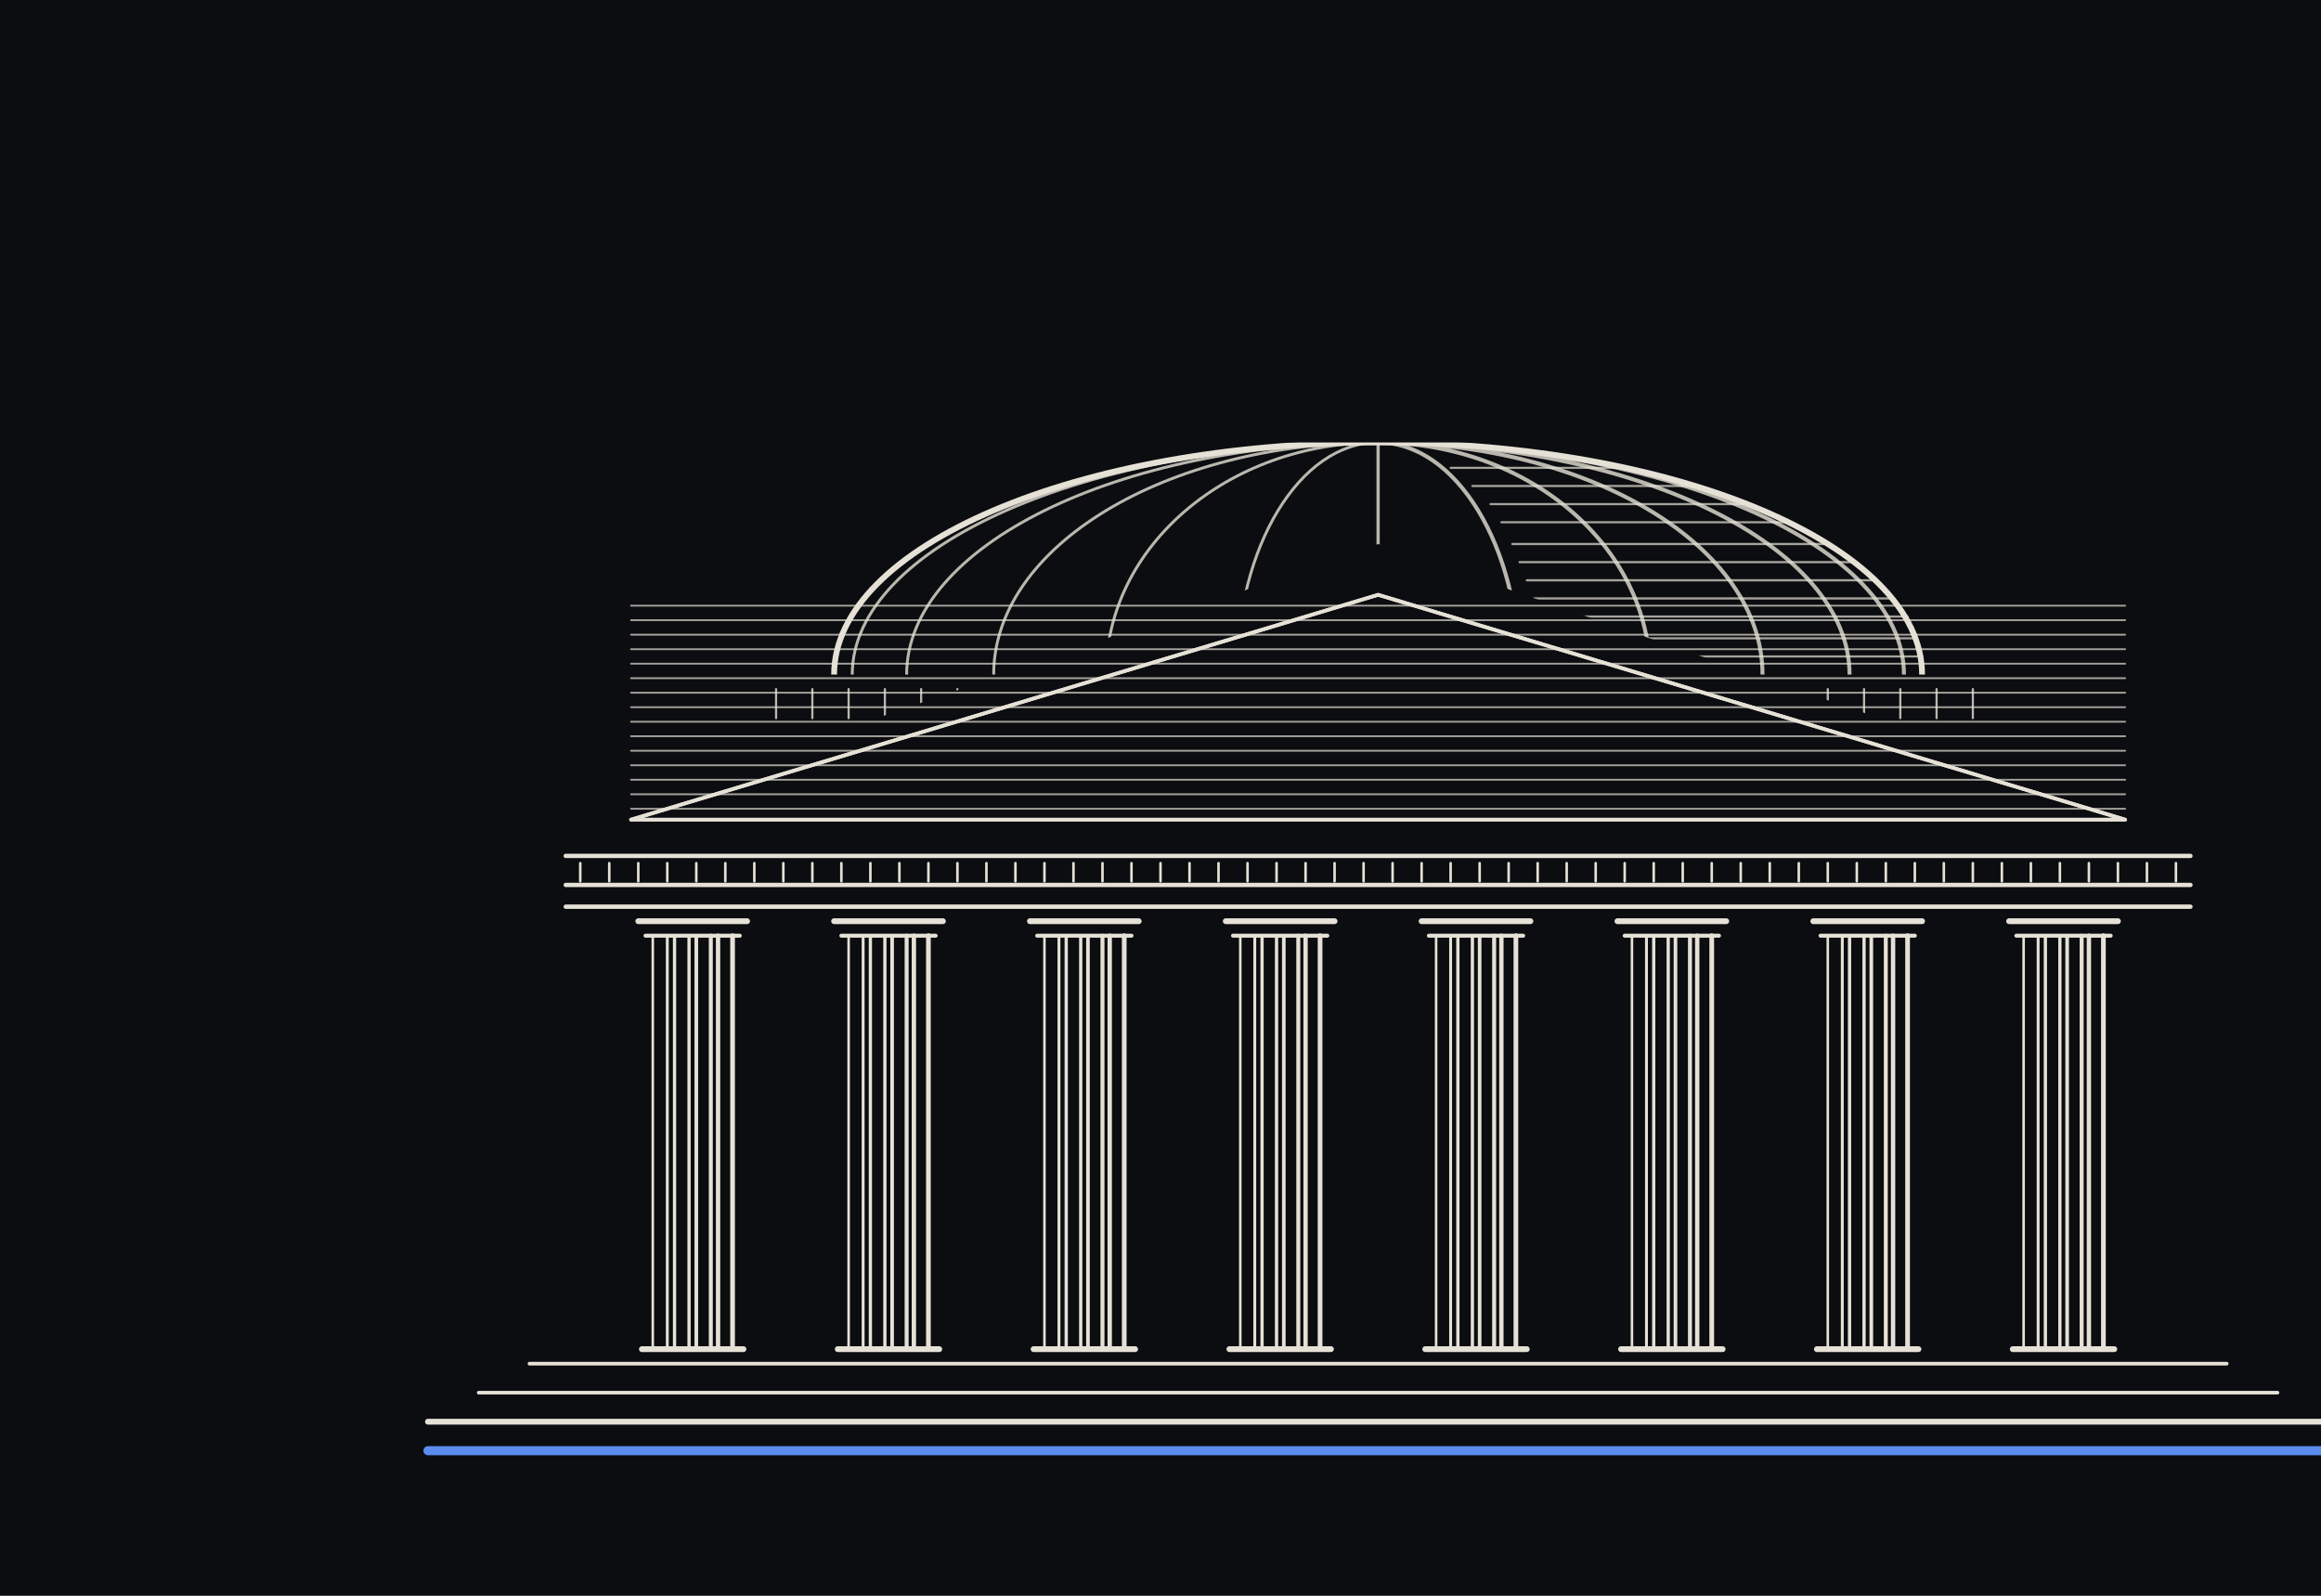
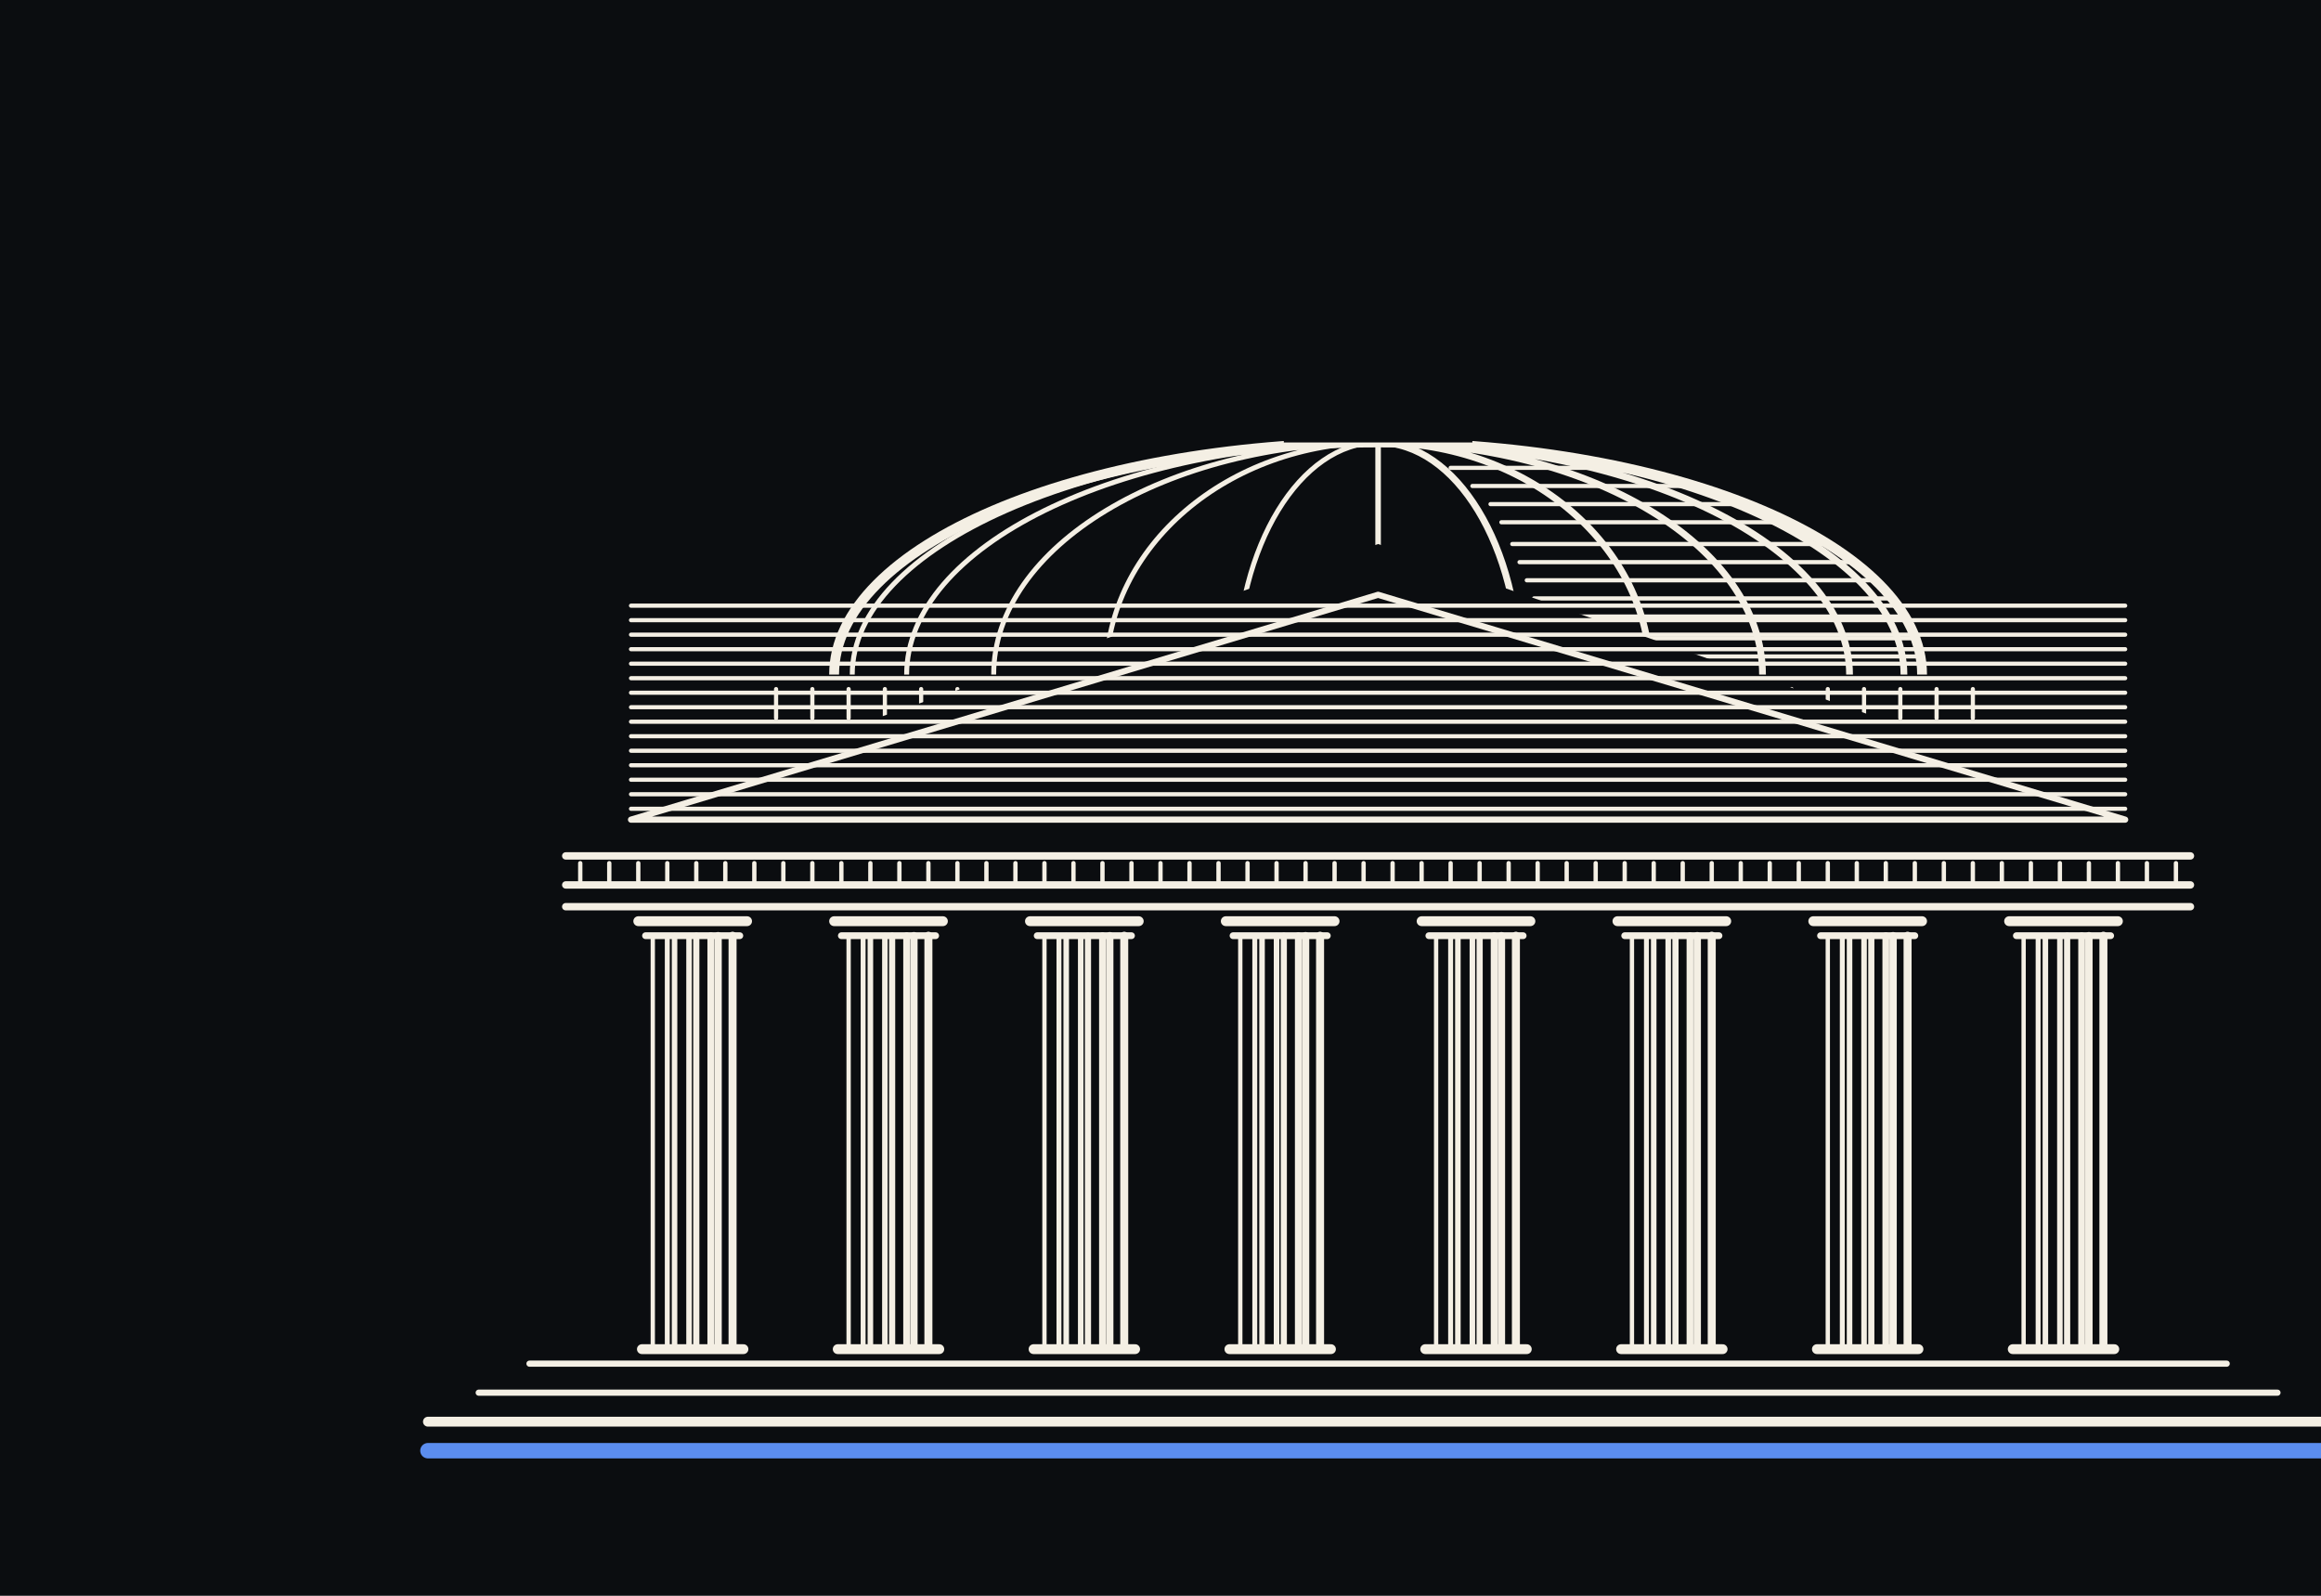
<svg xmlns="http://www.w3.org/2000/svg" width="640" height="440" viewBox="560 0 640 440">
  <rect x="560" y="0" width="640" height="440" fill="#0B0D10" />
  <style>.m3-acc{stroke:#5B8DEF} .m3-bg{fill:#0B0D10;stroke:none}</style>
-   <g fill="none" stroke="#E6E1D6" stroke-linecap="round" stroke-linejoin="round">
-     <path d="M790 186A150 64 0 0 1 1090 186" stroke-width="1.6" />
-     <path d="M795 186A145 64 0 0 1 940 122M810 186A130 64 0 0 1 940 122M834 186A106 64 0 0 1 940 122M865 186A75 64 0 0 1 940 122M901 186A39 64 0 0 1 940 122" stroke-width="0.8" stroke-opacity=".8" />
-     <path d="M940 186l0 -64" stroke-width="0.9" stroke-opacity="0.8" />
-     <path d="M979 186A39 64 0 0 0 940 122M1015 186A75 64 0 0 0 940 122M1046 186A106 64 0 0 0 940 122M1070 186A130 64 0 0 0 940 122M1085 186A145 64 0 0 0 940 122" stroke-width="1.1" stroke-opacity=".8" />
-     <path d="M985 181l105 0M984 176l104 0M984 170l102 0M983 165l99 0M981 160l96 0M979 155l92 0M977 150l86 0M974 144l80 0M971 139l71 0M966 134l61 0M960 129l47 0" stroke-width="0.6" stroke-opacity="0.7" />
-     <rect x="914" y="116" width="52" height="6" class="m3-bg" stroke-width="1.1" />
-     <rect x="770" y="186" width="340" height="16" class="m3-bg" stroke-width="1.1" />
-     <path d="M774 190l0 8M784 190l0 8M794 190l0 8M804 190l0 8M814 190l0 8M824 190l0 8M834 190l0 8M844 190l0 8M854 190l0 8M864 190l0 8M874 190l0 8M884 190l0 8M894 190l0 8M904 190l0 8M914 190l0 8M924 190l0 8M934 190l0 8M944 190l0 8M954 190l0 8M964 190l0 8M974 190l0 8M984 190l0 8M994 190l0 8M1004 190l0 8M1014 190l0 8M1024 190l0 8M1034 190l0 8M1044 190l0 8M1054 190l0 8M1064 190l0 8M1074 190l0 8M1084 190l0 8M1094 190l0 8M1104 190l0 8" stroke-width="0.6" stroke-opacity="0.8" />
-     <polygon points="704,232 940,150 1176,232" class="m3-bg" stroke-width="1.6" />
+   <g fill="none" stroke="#F4EFE4" stroke-linecap="round" stroke-linejoin="round">
+     <path d="M790 186A150 64 0 0 1 1090 186" stroke-width="2.72" />
+     <path d="M795 186A145 64 0 0 1 940 122M810 186A130 64 0 0 1 940 122M834 186A106 64 0 0 1 940 122M865 186A75 64 0 0 1 940 122M901 186A39 64 0 0 1 940 122" stroke-width="1.36" stroke-opacity="1.00" />
+     <path d="M940 186l0 -64" stroke-width="1.53" stroke-opacity="1.00" />
+     <path d="M979 186A39 64 0 0 0 940 122M1015 186A75 64 0 0 0 940 122M1046 186A106 64 0 0 0 940 122M1070 186A130 64 0 0 0 940 122M1085 186A145 64 0 0 0 940 122" stroke-width="1.87" stroke-opacity="1.00" />
+     <path d="M985 181l105 0M984 176l104 0M984 170l102 0M983 165l99 0M981 160l96 0M979 155l92 0M977 150l86 0M974 144l80 0M971 139l71 0M966 134l61 0M960 129l47 0" stroke-width="1.15" stroke-opacity="1.00" />
+     <rect x="914" y="116" width="52" height="6" class="m3-bg" stroke-width="1.87" />
+     <rect x="770" y="186" width="340" height="16" class="m3-bg" stroke-width="1.87" />
+     <path d="M774 190l0 8M784 190l0 8M794 190l0 8M804 190l0 8M814 190l0 8M824 190l0 8M834 190l0 8M844 190l0 8M854 190l0 8M864 190l0 8M874 190l0 8M884 190l0 8M894 190l0 8M904 190l0 8M914 190l0 8M924 190l0 8M934 190l0 8M944 190l0 8M954 190l0 8M964 190l0 8M974 190l0 8M984 190l0 8M994 190l0 8M1004 190l0 8M1014 190l0 8M1024 190l0 8M1034 190l0 8M1044 190l0 8M1054 190l0 8M1064 190l0 8M1074 190l0 8M1084 190l0 8M1094 190l0 8M1104 190l0 8" stroke-width="1.15" stroke-opacity="1.00" />
+     <polygon points="704,232 940,150 1176,232" class="m3-bg" stroke-width="2.72" />
    <clipPath id="tym" />
    <polygon points="734,226 940,164 1146,226" />
-     <polygon points="734,226 940,164 1146,226" stroke-width="1" />
+     <polygon points="734,226 940,164 1146,226" stroke-width="1.70" />
    <g clip-path="url(#tym)" />
-     <path d="M734 167l412 0M734 171l412 0M734 175l412 0M734 179l412 0M734 183l412 0M734 187l412 0M734 191l412 0M734 195l412 0M734 199l412 0M734 203l412 0M734 207l412 0M734 211l412 0M734 215l412 0M734 219l412 0M734 223l412 0" stroke-width="0.5" stroke-opacity="0.7" />
-     <path d="M716 236l448 0M716 244l448 0M716 250l448 0" stroke-width="1.2" />
-     <path d="M720 238l0 5M728 238l0 5M736 238l0 5M744 238l0 5M752 238l0 5M760 238l0 5M768 238l0 5M776 238l0 5M784 238l0 5M792 238l0 5M800 238l0 5M808 238l0 5M816 238l0 5M824 238l0 5M832 238l0 5M840 238l0 5M848 238l0 5M856 238l0 5M864 238l0 5M872 238l0 5M880 238l0 5M888 238l0 5M896 238l0 5M904 238l0 5M912 238l0 5M920 238l0 5M928 238l0 5M936 238l0 5M944 238l0 5M952 238l0 5M960 238l0 5M968 238l0 5M976 238l0 5M984 238l0 5M992 238l0 5M1000 238l0 5M1008 238l0 5M1016 238l0 5M1024 238l0 5M1032 238l0 5M1040 238l0 5M1048 238l0 5M1056 238l0 5M1064 238l0 5M1072 238l0 5M1080 238l0 5M1088 238l0 5M1096 238l0 5M1104 238l0 5M1112 238l0 5M1120 238l0 5M1128 238l0 5M1136 238l0 5M1144 238l0 5M1152 238l0 5M1160 238l0 5M740 258l0 114" stroke-width="0.7" />
-     <path d="M744 258l0 114" stroke-width="0.8" />
-     <path d="M746 258l0 114M750 258l0 114" stroke-width="0.9" />
-     <path d="M752 258l0 114" stroke-width="1.0" />
-     <path d="M756 258l0 114" stroke-width="1.1" />
-     <path d="M758 258l0 114" stroke-width="1.2" />
-     <path d="M762 258l0 114" stroke-width="1.3" />
-     <path d="M736 254l30 0" stroke-width="1.6" />
-     <path d="M738 258l26 0" stroke-width="1.1" />
-     <path d="M737 372l28 0" stroke-width="1.6" />
-     <path d="M794 258l0 114" stroke-width="0.7" />
-     <path d="M798 258l0 114" stroke-width="0.8" />
-     <path d="M800 258l0 114M804 258l0 114" stroke-width="0.9" />
-     <path d="M806 258l0 114" stroke-width="1.0" />
-     <path d="M810 258l0 114" stroke-width="1.1" />
-     <path d="M812 258l0 114" stroke-width="1.2" />
-     <path d="M816 258l0 114" stroke-width="1.3" />
-     <path d="M790 254l30 0" stroke-width="1.6" />
-     <path d="M792 258l26 0" stroke-width="1.1" />
-     <path d="M791 372l28 0" stroke-width="1.6" />
-     <path d="M848 258l0 114" stroke-width="0.7" />
-     <path d="M852 258l0 114" stroke-width="0.8" />
-     <path d="M854 258l0 114M858 258l0 114" stroke-width="0.9" />
-     <path d="M860 258l0 114" stroke-width="1.0" />
-     <path d="M864 258l0 114" stroke-width="1.1" />
-     <path d="M866 258l0 114" stroke-width="1.2" />
-     <path d="M870 258l0 114" stroke-width="1.3" />
-     <path d="M844 254l30 0" stroke-width="1.6" />
-     <path d="M846 258l26 0" stroke-width="1.1" />
-     <path d="M845 372l28 0" stroke-width="1.6" />
-     <path d="M902 258l0 114" stroke-width="0.7" />
-     <path d="M906 258l0 114" stroke-width="0.8" />
-     <path d="M908 258l0 114M912 258l0 114" stroke-width="0.9" />
-     <path d="M914 258l0 114" stroke-width="1.0" />
-     <path d="M918 258l0 114" stroke-width="1.1" />
-     <path d="M920 258l0 114" stroke-width="1.2" />
-     <path d="M924 258l0 114" stroke-width="1.3" />
-     <path d="M898 254l30 0" stroke-width="1.6" />
-     <path d="M900 258l26 0" stroke-width="1.1" />
-     <path d="M899 372l28 0" stroke-width="1.6" />
-     <path d="M956 258l0 114" stroke-width="0.7" />
-     <path d="M960 258l0 114" stroke-width="0.8" />
-     <path d="M962 258l0 114M966 258l0 114" stroke-width="0.9" />
-     <path d="M968 258l0 114" stroke-width="1.0" />
-     <path d="M972 258l0 114" stroke-width="1.1" />
-     <path d="M974 258l0 114" stroke-width="1.2" />
-     <path d="M978 258l0 114" stroke-width="1.3" />
-     <path d="M952 254l30 0" stroke-width="1.6" />
-     <path d="M954 258l26 0" stroke-width="1.1" />
-     <path d="M953 372l28 0" stroke-width="1.6" />
-     <path d="M1010 258l0 114" stroke-width="0.7" />
-     <path d="M1014 258l0 114" stroke-width="0.8" />
-     <path d="M1016 258l0 114M1020 258l0 114" stroke-width="0.9" />
-     <path d="M1022 258l0 114" stroke-width="1.0" />
-     <path d="M1026 258l0 114" stroke-width="1.1" />
-     <path d="M1028 258l0 114" stroke-width="1.2" />
-     <path d="M1032 258l0 114" stroke-width="1.3" />
-     <path d="M1006 254l30 0" stroke-width="1.6" />
-     <path d="M1008 258l26 0" stroke-width="1.1" />
-     <path d="M1007 372l28 0" stroke-width="1.6" />
-     <path d="M1064 258l0 114" stroke-width="0.7" />
-     <path d="M1068 258l0 114" stroke-width="0.8" />
-     <path d="M1070 258l0 114M1074 258l0 114" stroke-width="0.9" />
-     <path d="M1076 258l0 114" stroke-width="1.0" />
-     <path d="M1080 258l0 114" stroke-width="1.1" />
-     <path d="M1082 258l0 114" stroke-width="1.2" />
-     <path d="M1086 258l0 114" stroke-width="1.3" />
-     <path d="M1060 254l30 0" stroke-width="1.6" />
-     <path d="M1062 258l26 0" stroke-width="1.1" />
-     <path d="M1061 372l28 0" stroke-width="1.6" />
-     <path d="M1118 258l0 114" stroke-width="0.7" />
-     <path d="M1122 258l0 114" stroke-width="0.8" />
-     <path d="M1124 258l0 114M1128 258l0 114" stroke-width="0.9" />
-     <path d="M1130 258l0 114" stroke-width="1.0" />
-     <path d="M1134 258l0 114" stroke-width="1.1" />
-     <path d="M1136 258l0 114" stroke-width="1.2" />
-     <path d="M1140 258l0 114" stroke-width="1.3" />
-     <path d="M1114 254l30 0" stroke-width="1.6" />
-     <path d="M1116 258l26 0" stroke-width="1.1" />
-     <path d="M1115 372l28 0M678 392l524 0" stroke-width="1.6" />
-     <path d="M692 384l496 0M706 376l468 0" stroke-width="1" />
-     <path d="M678 400l524 0" stroke-width="2.5" class="m3-acc" />
+     <path d="M734 167l412 0M734 171l412 0M734 175l412 0M734 179l412 0M734 183l412 0M734 187l412 0M734 191l412 0M734 195l412 0M734 199l412 0M734 203l412 0M734 207l412 0M734 211l412 0M734 215l412 0M734 219l412 0M734 223l412 0" stroke-width="1.15" stroke-opacity="1.00" />
+     <path d="M716 236l448 0M716 244l448 0M716 250l448 0" stroke-width="2.04" />
+     <path d="M720 238l0 5M728 238l0 5M736 238l0 5M744 238l0 5M752 238l0 5M760 238l0 5M768 238l0 5M776 238l0 5M784 238l0 5M792 238l0 5M800 238l0 5M808 238l0 5M816 238l0 5M824 238l0 5M832 238l0 5M840 238l0 5M848 238l0 5M856 238l0 5M864 238l0 5M872 238l0 5M880 238l0 5M888 238l0 5M896 238l0 5M904 238l0 5M912 238l0 5M920 238l0 5M928 238l0 5M936 238l0 5M944 238l0 5M952 238l0 5M960 238l0 5M968 238l0 5M976 238l0 5M984 238l0 5M992 238l0 5M1000 238l0 5M1008 238l0 5M1016 238l0 5M1024 238l0 5M1032 238l0 5M1040 238l0 5M1048 238l0 5M1056 238l0 5M1064 238l0 5M1072 238l0 5M1080 238l0 5M1088 238l0 5M1096 238l0 5M1104 238l0 5M1112 238l0 5M1120 238l0 5M1128 238l0 5M1136 238l0 5M1144 238l0 5M1152 238l0 5M1160 238l0 5M740 258l0 114" stroke-width="1.19" />
+     <path d="M744 258l0 114" stroke-width="1.36" />
+     <path d="M746 258l0 114M750 258l0 114" stroke-width="1.53" />
+     <path d="M752 258l0 114" stroke-width="1.70" />
+     <path d="M756 258l0 114" stroke-width="1.87" />
+     <path d="M758 258l0 114" stroke-width="2.04" />
+     <path d="M762 258l0 114" stroke-width="2.21" />
+     <path d="M736 254l30 0" stroke-width="2.72" />
+     <path d="M738 258l26 0" stroke-width="1.87" />
+     <path d="M737 372l28 0" stroke-width="2.72" />
+     <path d="M794 258l0 114" stroke-width="1.19" />
+     <path d="M798 258l0 114" stroke-width="1.36" />
+     <path d="M800 258l0 114M804 258l0 114" stroke-width="1.53" />
+     <path d="M806 258l0 114" stroke-width="1.70" />
+     <path d="M810 258l0 114" stroke-width="1.87" />
+     <path d="M812 258l0 114" stroke-width="2.04" />
+     <path d="M816 258l0 114" stroke-width="2.21" />
+     <path d="M790 254l30 0" stroke-width="2.72" />
+     <path d="M792 258l26 0" stroke-width="1.87" />
+     <path d="M791 372l28 0" stroke-width="2.72" />
+     <path d="M848 258l0 114" stroke-width="1.19" />
+     <path d="M852 258l0 114" stroke-width="1.36" />
+     <path d="M854 258l0 114M858 258l0 114" stroke-width="1.53" />
+     <path d="M860 258l0 114" stroke-width="1.70" />
+     <path d="M864 258l0 114" stroke-width="1.87" />
+     <path d="M866 258l0 114" stroke-width="2.04" />
+     <path d="M870 258l0 114" stroke-width="2.21" />
+     <path d="M844 254l30 0" stroke-width="2.72" />
+     <path d="M846 258l26 0" stroke-width="1.87" />
+     <path d="M845 372l28 0" stroke-width="2.72" />
+     <path d="M902 258l0 114" stroke-width="1.19" />
+     <path d="M906 258l0 114" stroke-width="1.36" />
+     <path d="M908 258l0 114M912 258l0 114" stroke-width="1.53" />
+     <path d="M914 258l0 114" stroke-width="1.70" />
+     <path d="M918 258l0 114" stroke-width="1.87" />
+     <path d="M920 258l0 114" stroke-width="2.04" />
+     <path d="M924 258l0 114" stroke-width="2.21" />
+     <path d="M898 254l30 0" stroke-width="2.72" />
+     <path d="M900 258l26 0" stroke-width="1.87" />
+     <path d="M899 372l28 0" stroke-width="2.72" />
+     <path d="M956 258l0 114" stroke-width="1.19" />
+     <path d="M960 258l0 114" stroke-width="1.36" />
+     <path d="M962 258l0 114M966 258l0 114" stroke-width="1.53" />
+     <path d="M968 258l0 114" stroke-width="1.70" />
+     <path d="M972 258l0 114" stroke-width="1.87" />
+     <path d="M974 258l0 114" stroke-width="2.04" />
+     <path d="M978 258l0 114" stroke-width="2.21" />
+     <path d="M952 254l30 0" stroke-width="2.72" />
+     <path d="M954 258l26 0" stroke-width="1.87" />
+     <path d="M953 372l28 0" stroke-width="2.72" />
+     <path d="M1010 258l0 114" stroke-width="1.19" />
+     <path d="M1014 258l0 114" stroke-width="1.36" />
+     <path d="M1016 258l0 114M1020 258l0 114" stroke-width="1.53" />
+     <path d="M1022 258l0 114" stroke-width="1.70" />
+     <path d="M1026 258l0 114" stroke-width="1.87" />
+     <path d="M1028 258l0 114" stroke-width="2.04" />
+     <path d="M1032 258l0 114" stroke-width="2.21" />
+     <path d="M1006 254l30 0" stroke-width="2.72" />
+     <path d="M1008 258l26 0" stroke-width="1.87" />
+     <path d="M1007 372l28 0" stroke-width="2.72" />
+     <path d="M1064 258l0 114" stroke-width="1.19" />
+     <path d="M1068 258l0 114" stroke-width="1.36" />
+     <path d="M1070 258l0 114M1074 258l0 114" stroke-width="1.53" />
+     <path d="M1076 258l0 114" stroke-width="1.70" />
+     <path d="M1080 258l0 114" stroke-width="1.87" />
+     <path d="M1082 258l0 114" stroke-width="2.04" />
+     <path d="M1086 258l0 114" stroke-width="2.21" />
+     <path d="M1060 254l30 0" stroke-width="2.72" />
+     <path d="M1062 258l26 0" stroke-width="1.87" />
+     <path d="M1061 372l28 0" stroke-width="2.72" />
+     <path d="M1118 258l0 114" stroke-width="1.19" />
+     <path d="M1122 258l0 114" stroke-width="1.36" />
+     <path d="M1124 258l0 114M1128 258l0 114" stroke-width="1.53" />
+     <path d="M1130 258l0 114" stroke-width="1.70" />
+     <path d="M1134 258l0 114" stroke-width="1.87" />
+     <path d="M1136 258l0 114" stroke-width="2.04" />
+     <path d="M1140 258l0 114" stroke-width="2.21" />
+     <path d="M1114 254l30 0" stroke-width="2.72" />
+     <path d="M1116 258l26 0" stroke-width="1.87" />
+     <path d="M1115 372l28 0M678 392l524 0" stroke-width="2.72" />
+     <path d="M692 384l496 0M706 376l468 0" stroke-width="1.70" />
+     <path d="M678 400l524 0" stroke-width="4.25" class="m3-acc" />
  </g>
</svg>
